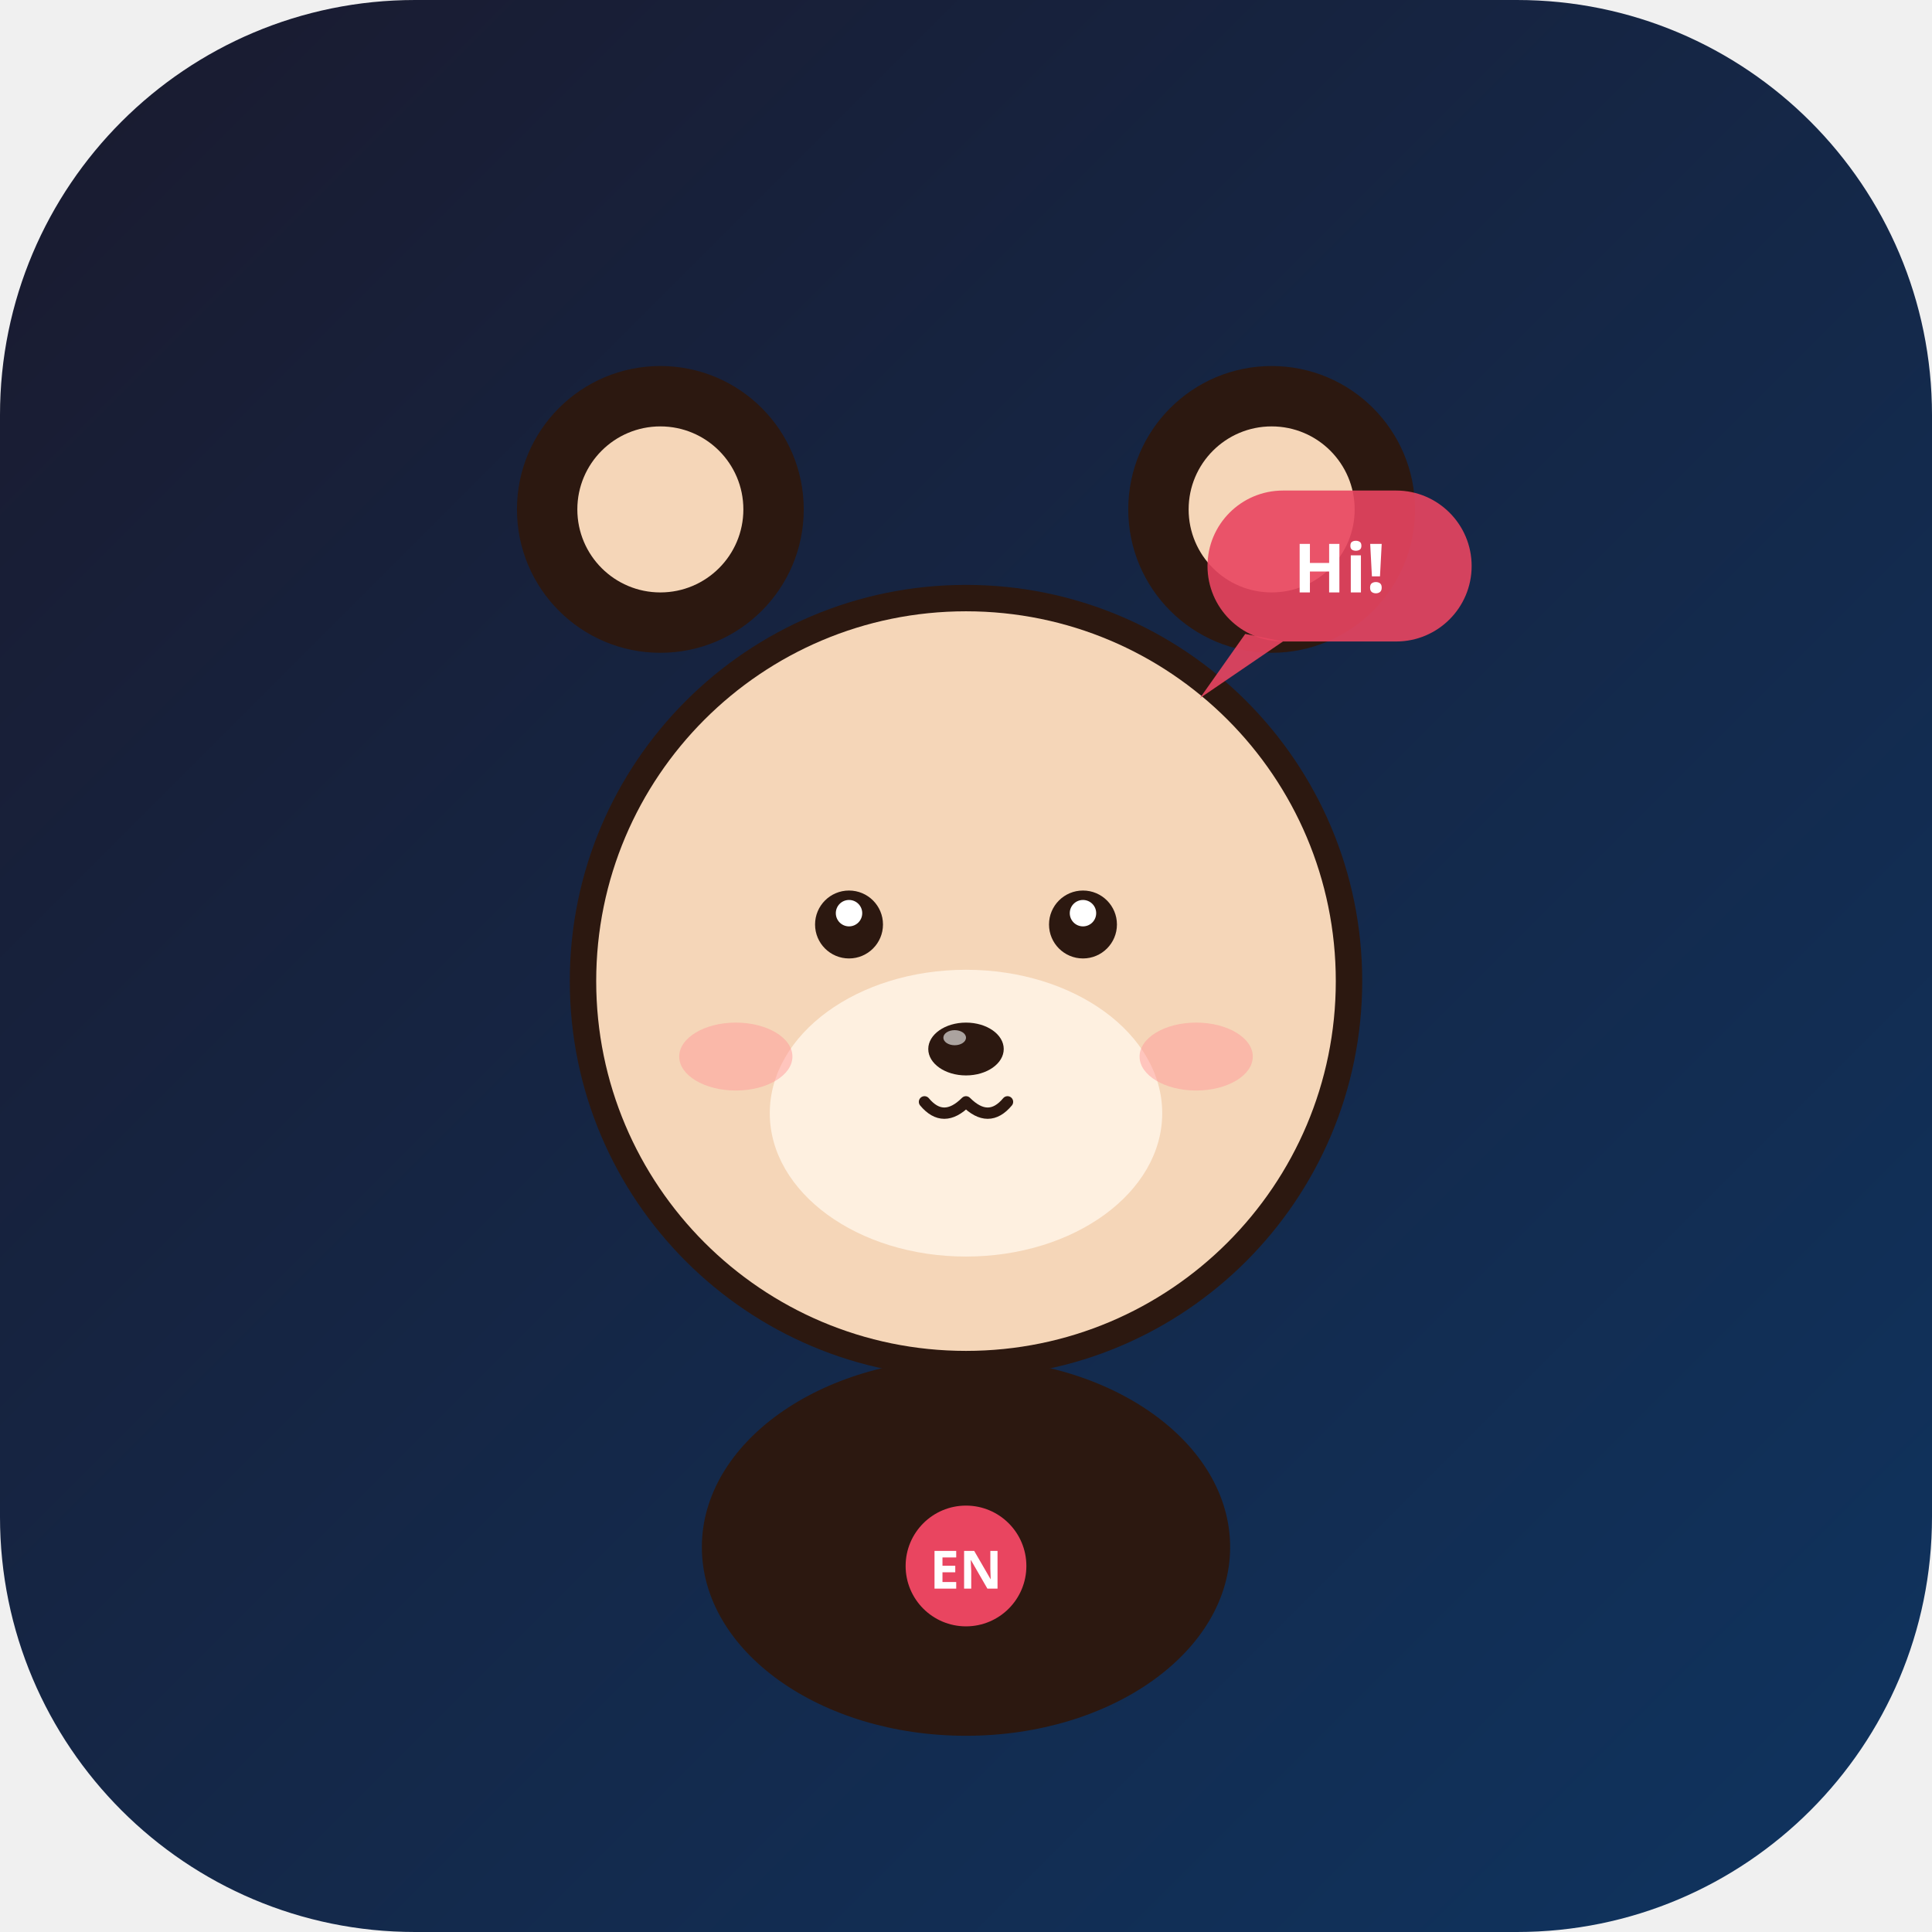
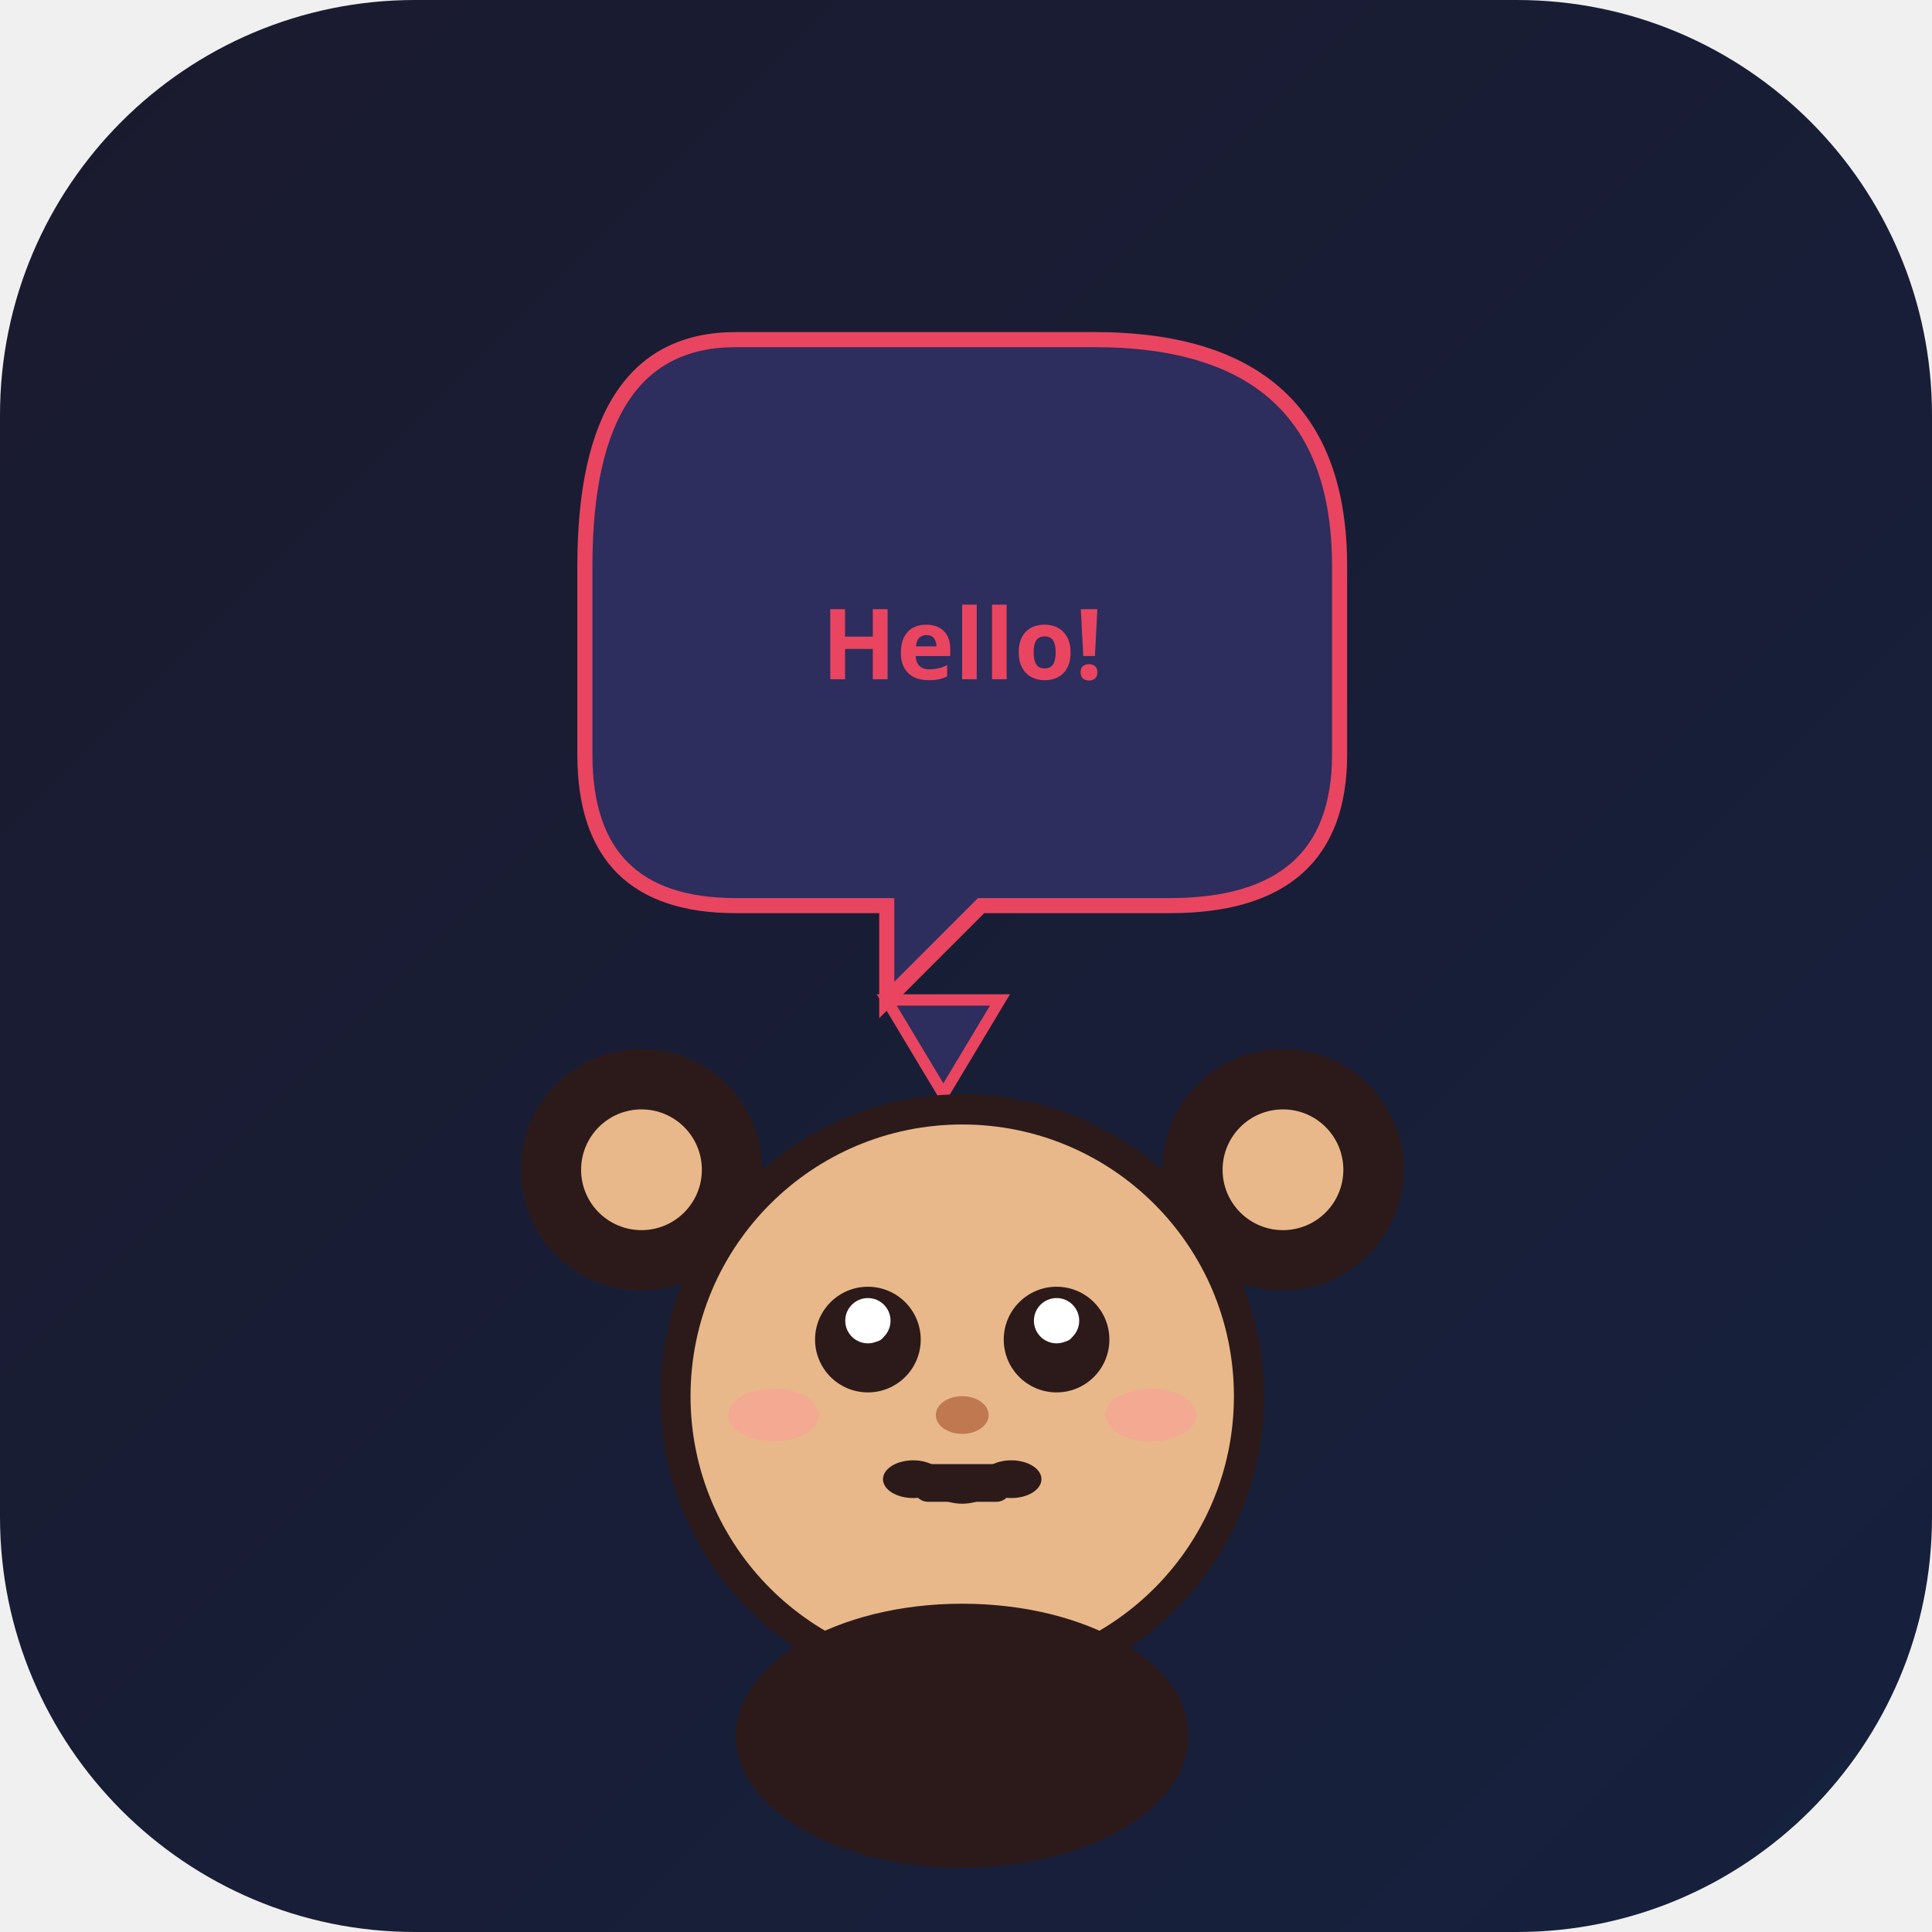
<svg xmlns="http://www.w3.org/2000/svg" viewBox="0 0 512 512">
  <defs>
    <linearGradient id="bg" x1="0" y1="0" x2="1" y2="1">
      <stop offset="0%" stop-color="#1a1a2e" />
-       <stop offset="100%" stop-color="#0f3460" />
+       <stop offset="100%" stop-color="#16213e" />
    </linearGradient>
  </defs>
  <rect width="512" height="512" rx="110" fill="url(#bg)" />
-   <circle cx="175" cy="135" r="38" fill="#2c1810" />
-   <circle cx="175" cy="135" r="22" fill="#f5d6b8" />
-   <circle cx="337" cy="135" r="38" fill="#2c1810" />
-   <circle cx="337" cy="135" r="22" fill="#f5d6b8" />
-   <circle cx="256" cy="260" r="105" fill="#2c1810" />
-   <circle cx="256" cy="260" r="98" fill="#f5d6b8" />
-   <ellipse cx="256" cy="295" rx="52" ry="38" fill="#fef0e0" />
-   <circle cx="225" cy="245" r="9" fill="#2c1810" />
-   <circle cx="225" cy="242" r="3.5" fill="white" />
-   <circle cx="287" cy="245" r="9" fill="#2c1810" />
-   <circle cx="287" cy="242" r="3.5" fill="white" />
-   <ellipse cx="256" cy="278" rx="10" ry="7" fill="#2c1810" />
-   <ellipse cx="253" cy="275" rx="3" ry="2" fill="white" opacity="0.6" />
-   <path d="M245 292 Q250 298 256 292 Q262 298 267 292" fill="none" stroke="#2c1810" stroke-width="3" stroke-linecap="round" stroke-linejoin="round" />
-   <ellipse cx="195" cy="280" rx="15" ry="9" fill="#ff9999" opacity="0.5" />
-   <ellipse cx="317" cy="280" rx="15" ry="9" fill="#ff9999" opacity="0.5" />
-   <ellipse cx="256" cy="410" rx="70" ry="50" fill="#2c1810" />
-   <rect x="320" y="130" width="70" height="40" rx="20" fill="#e94560" opacity="0.9" />
-   <text x="355" y="157" text-anchor="middle" font-family="system-ui" font-size="18" font-weight="800" fill="white">Hi!</text>
-   <polygon points="330,168 318,185 340,170" fill="#e94560" opacity="0.9" />
-   <circle cx="256" cy="415" r="16" fill="#e94560" />
-   <text x="256" y="421" text-anchor="middle" font-family="system-ui" font-size="14" font-weight="900" fill="white">EN</text>
+   <path d="M290 90 Q355 90 355 150 V200 Q355 240 310 240 H260 L235 265 L235 240 H195 Q155 240 155 200 V150 Q155 90 195 90 Z" fill="#2d2d5e" stroke="#e94560" stroke-width="4" />
+   <text x="255" y="180" text-anchor="middle" font-family="system-ui,sans-serif" font-size="26" font-weight="800" fill="#e94560">Hello!</text>
+   <polygon points="235,265 250,290 265,265" fill="#2d2d5e" stroke="#e94560" stroke-width="3" />
+   <circle cx="170" cy="310" r="32" fill="#2c1a1a" />
+   <circle cx="170" cy="310" r="16" fill="#e8b88a" />
+   <circle cx="340" cy="310" r="32" fill="#2c1a1a" />
+   <circle cx="340" cy="310" r="16" fill="#e8b88a" />
+   <circle cx="255" cy="370" r="80" fill="#2c1a1a" />
+   <circle cx="255" cy="370" r="72" fill="#e8b88a" />
+   <circle cx="230" cy="355" r="14" fill="#2c1a1a" />
+   <circle cx="230" cy="350" r="6" fill="white" />
+   <circle cx="232" cy="353" r="2.5" fill="white" />
+   <circle cx="280" cy="355" r="14" fill="#2c1a1a" />
+   <circle cx="280" cy="350" r="6" fill="white" />
+   <circle cx="282" cy="353" r="2.5" fill="white" />
+   <ellipse cx="205" cy="375" rx="12" ry="7" fill="#ff9999" opacity="0.5" />
+   <ellipse cx="305" cy="375" rx="12" ry="7" fill="#ff9999" opacity="0.5" />
+   <ellipse cx="255" cy="375" rx="7" ry="5" fill="#c07850" />
+   <ellipse cx="242" cy="392" rx="8" ry="5" fill="#2c1a1a" />
+   <ellipse cx="268" cy="392" rx="8" ry="5" fill="#2c1a1a" />
+   <path d="M242 392 Q255 405 268 392" fill="#2c1a1a" />
+   <rect x="242" y="388" width="26" height="10" rx="4" fill="#2c1a1a" />
+   <ellipse cx="255" cy="460" rx="60" ry="35" fill="#2c1a1a" />
</svg>
